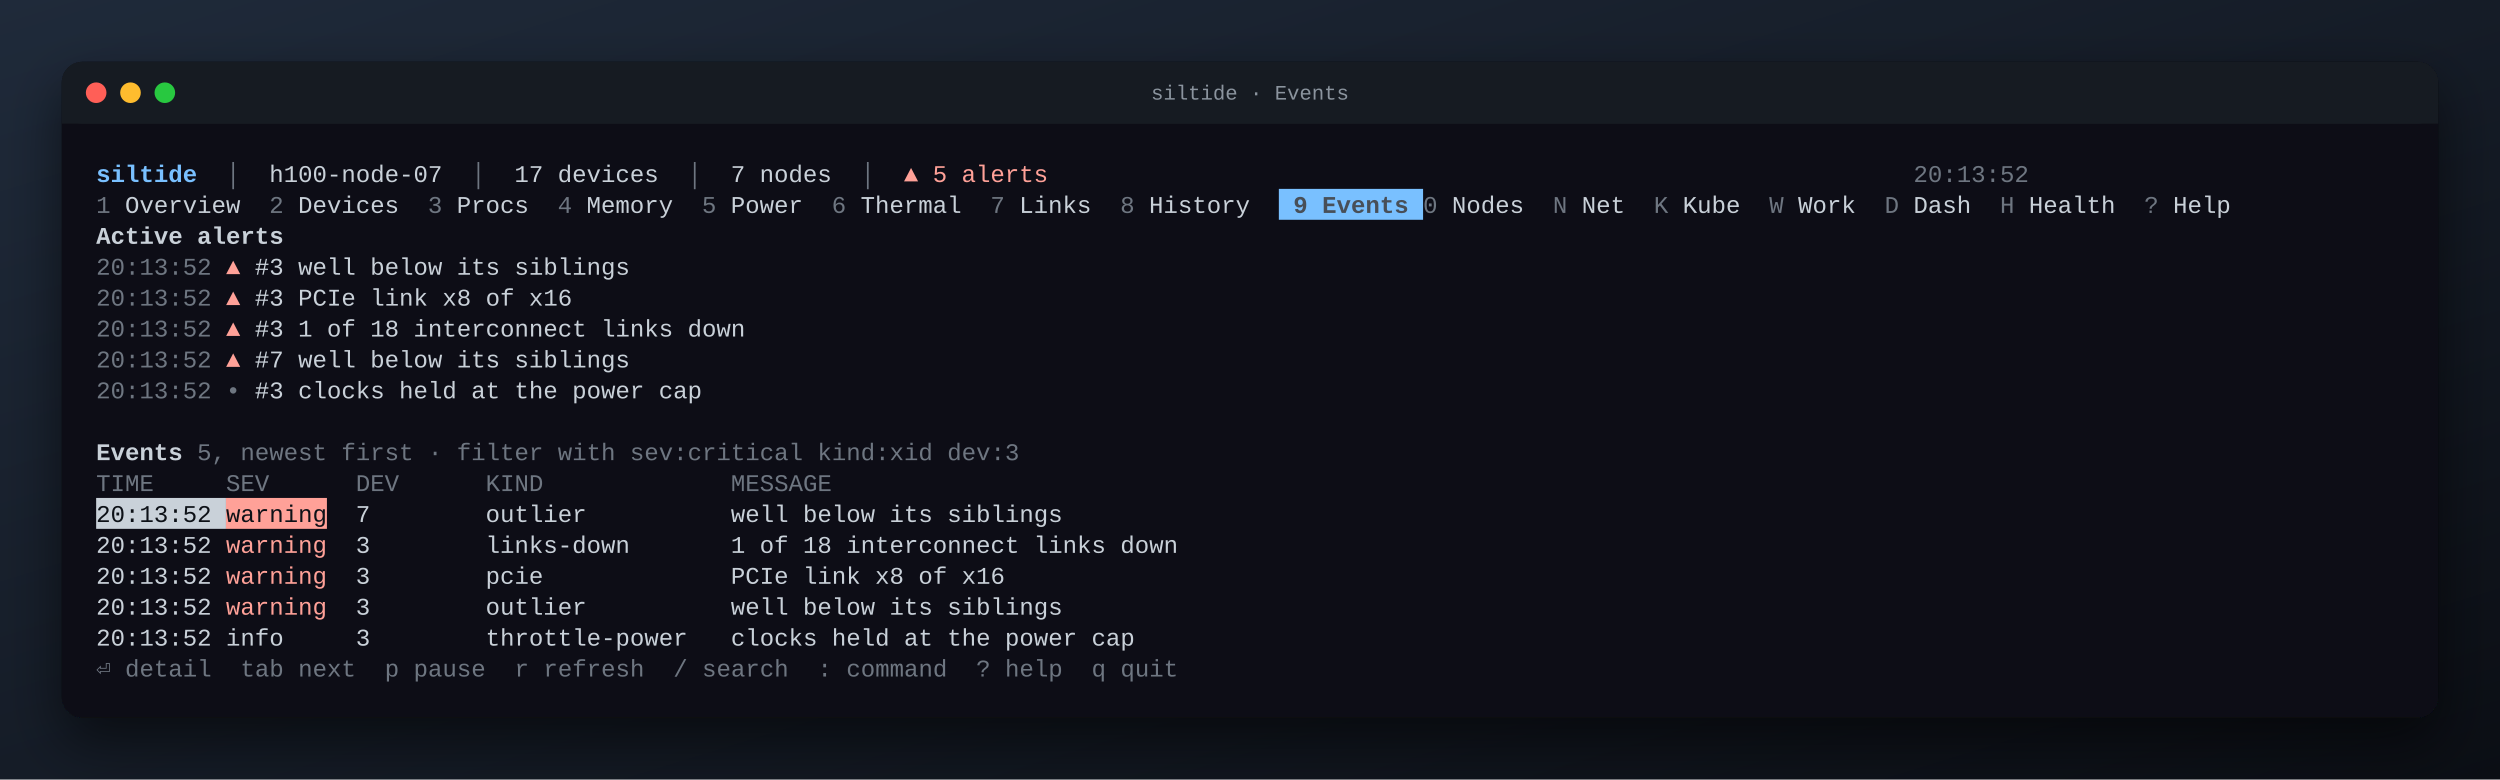
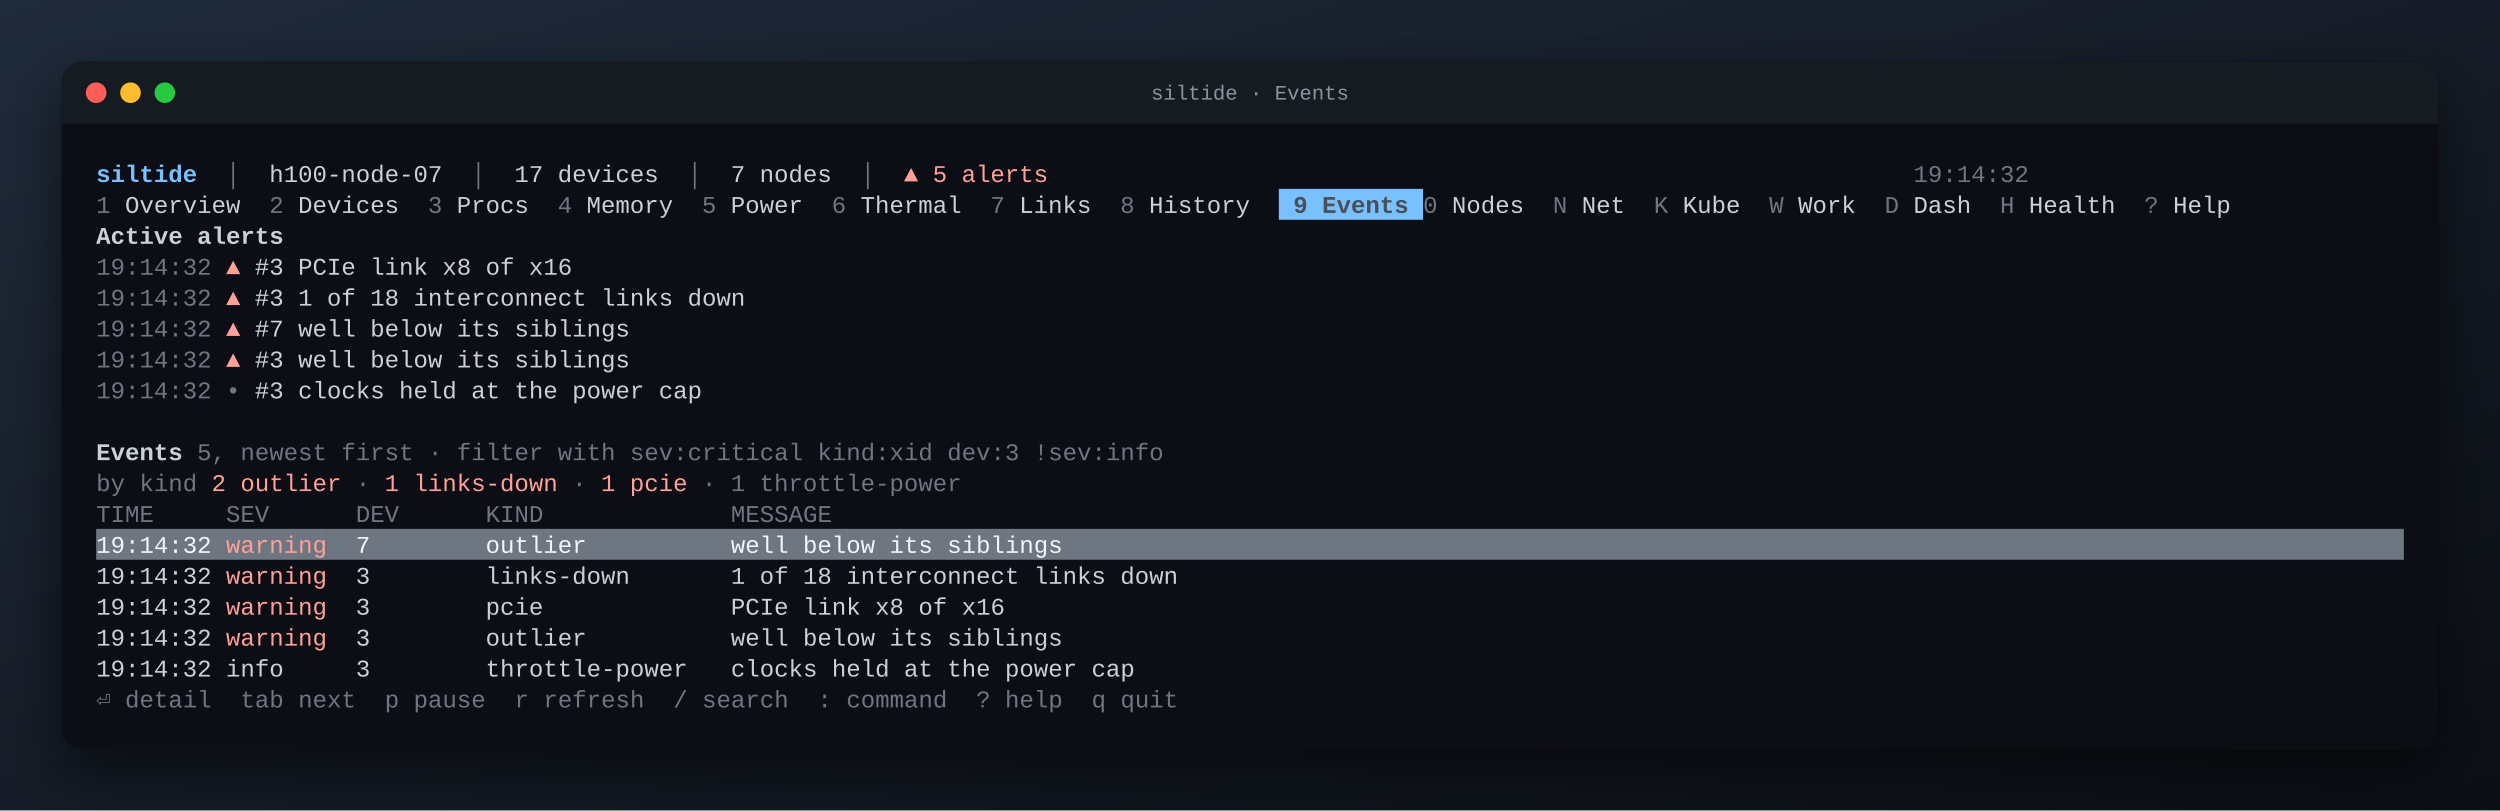
- <svg xmlns="http://www.w3.org/2000/svg" width="1456" height="454" viewBox="0 0 1456 454" font-family="JetBrains Mono, SFMono-Regular, Menlo, Consolas, Liberation Mono, monospace" font-size="14">
+ <svg xmlns="http://www.w3.org/2000/svg" width="1456" height="472" viewBox="0 0 1456 472" font-family="JetBrains Mono, SFMono-Regular, Menlo, Consolas, Liberation Mono, monospace" font-size="14">
  <defs>
    <linearGradient id="desk" x1="0" y1="0" x2="1" y2="1">
      <stop offset="0" stop-color="#1f2a3a" />
      <stop offset="1" stop-color="#0b0e14" />
    </linearGradient>
    <filter id="shadow" x="-10%" y="-10%" width="120%" height="130%">
      <feDropShadow dx="0" dy="14" stdDeviation="16" flood-color="#000" flood-opacity="0.55" />
    </filter>
  </defs>
  <rect width="100%" height="100%" fill="url(#desk)" />
-   <rect x="36" y="36" width="1384" height="382" rx="12" fill="#0d1117" filter="url(#shadow)" />
+   <rect x="36" y="36" width="1384" height="400" rx="12" fill="#0d1117" filter="url(#shadow)" />
  <rect x="36" y="36" width="1384" height="36" rx="12" fill="#161b22" />
  <rect x="36" y="60" width="1384" height="12" fill="#161b22" />
  <circle cx="56" cy="54" r="6" fill="#ff5f57" />
  <circle cx="76" cy="54" r="6" fill="#febc2e" />
  <circle cx="96" cy="54" r="6" fill="#28c840" />
  <text x="50%" y="58" text-anchor="middle" fill="#8b949e" font-size="12">siltide · Events</text>
  <g xml:space="preserve" transform="translate(36 36)">
    <text y="70.0" fill="#c9d1d9" xml:space="preserve" style="white-space:pre">
      <tspan x="20.0" fill="#79c0ff" font-weight="bold">siltide</tspan>
      <tspan x="78.8" fill="#6e7681">  │  </tspan>
      <tspan x="120.8">h100-node-07</tspan>
      <tspan x="221.6" fill="#6e7681">  │  </tspan>
      <tspan x="263.6">17 devices</tspan>
      <tspan x="347.6" fill="#6e7681">  │  </tspan>
      <tspan x="389.6">7 nodes</tspan>
      <tspan x="448.4" fill="#6e7681">  │  </tspan>
      <tspan x="490.4" fill="#ffa198">▲ 5 alerts</tspan>
-       <tspan x="1078.4" fill="#6e7681">20:13:52                         </tspan>
+       <tspan x="1078.4" fill="#6e7681">19:14:32                         </tspan>
    </text>
    <rect x="708.8" y="74.0" width="84.0" height="18.0" fill="#79c0ff" />
    <text y="88.0" fill="#c9d1d9" xml:space="preserve" style="white-space:pre">
      <tspan x="20.0" fill="#6e7681">1</tspan>
      <tspan x="28.4"> Overview  </tspan>
      <tspan x="120.8" fill="#6e7681">2</tspan>
      <tspan x="129.2"> Devices  </tspan>
      <tspan x="213.2" fill="#6e7681">3</tspan>
      <tspan x="221.6"> Procs  </tspan>
      <tspan x="288.8" fill="#6e7681">4</tspan>
      <tspan x="297.2"> Memory  </tspan>
      <tspan x="372.8" fill="#6e7681">5</tspan>
      <tspan x="381.2"> Power  </tspan>
      <tspan x="448.4" fill="#6e7681">6</tspan>
      <tspan x="456.8"> Thermal  </tspan>
      <tspan x="540.8" fill="#6e7681">7</tspan>
      <tspan x="549.2"> Links  </tspan>
      <tspan x="616.4" fill="#6e7681">8</tspan>
      <tspan x="624.8"> History  </tspan>
      <tspan x="708.8" fill="#484f58" font-weight="bold"> 9 Events </tspan>
      <tspan x="792.8" fill="#6e7681">0</tspan>
      <tspan x="801.2"> Nodes  </tspan>
      <tspan x="868.4" fill="#6e7681">N</tspan>
      <tspan x="876.8"> Net  </tspan>
      <tspan x="927.2" fill="#6e7681">K</tspan>
      <tspan x="935.6"> Kube  </tspan>
      <tspan x="994.4" fill="#6e7681">W</tspan>
      <tspan x="1002.8"> Work  </tspan>
      <tspan x="1061.6" fill="#6e7681">D</tspan>
      <tspan x="1070.0"> Dash  </tspan>
      <tspan x="1128.8" fill="#6e7681">H</tspan>
      <tspan x="1137.2"> Health  </tspan>
      <tspan x="1212.8" fill="#6e7681">?</tspan>
      <tspan x="1221.2"> Help  </tspan>
    </text>
    <text y="106.0" fill="#c9d1d9" xml:space="preserve" style="white-space:pre">
      <tspan x="20.0" font-weight="bold">Active alerts</tspan>
    </text>
    <text y="124.0" fill="#c9d1d9" xml:space="preserve" style="white-space:pre">
-       <tspan x="20.0" fill="#6e7681">20:13:52</tspan>
+       <tspan x="20.0" fill="#6e7681">19:14:32</tspan>
+       <tspan x="95.6" fill="#ffa198">▲</tspan>
+       <tspan x="104.0"> #3 PCIe link x8 of x16</tspan>
+     </text>
+     <text y="142.0" fill="#c9d1d9" xml:space="preserve" style="white-space:pre">
+       <tspan x="20.0" fill="#6e7681">19:14:32</tspan>
+       <tspan x="95.6" fill="#ffa198">▲</tspan>
+       <tspan x="104.0"> #3 1 of 18 interconnect links down</tspan>
+     </text>
+     <text y="160.0" fill="#c9d1d9" xml:space="preserve" style="white-space:pre">
+       <tspan x="20.0" fill="#6e7681">19:14:32</tspan>
+       <tspan x="95.6" fill="#ffa198">▲</tspan>
+       <tspan x="104.0"> #7 well below its siblings</tspan>
+     </text>
+     <text y="178.0" fill="#c9d1d9" xml:space="preserve" style="white-space:pre">
+       <tspan x="20.0" fill="#6e7681">19:14:32</tspan>
      <tspan x="95.6" fill="#ffa198">▲</tspan>
      <tspan x="104.0"> #3 well below its siblings</tspan>
    </text>
-     <text y="142.0" fill="#c9d1d9" xml:space="preserve" style="white-space:pre">
-       <tspan x="20.0" fill="#6e7681">20:13:52</tspan>
-       <tspan x="95.6" fill="#ffa198">▲</tspan>
-       <tspan x="104.0"> #3 PCIe link x8 of x16</tspan>
-     </text>
-     <text y="160.0" fill="#c9d1d9" xml:space="preserve" style="white-space:pre">
-       <tspan x="20.0" fill="#6e7681">20:13:52</tspan>
-       <tspan x="95.6" fill="#ffa198">▲</tspan>
-       <tspan x="104.0"> #3 1 of 18 interconnect links down</tspan>
-     </text>
-     <text y="178.0" fill="#c9d1d9" xml:space="preserve" style="white-space:pre">
-       <tspan x="20.0" fill="#6e7681">20:13:52</tspan>
-       <tspan x="95.6" fill="#ffa198">▲</tspan>
-       <tspan x="104.0"> #7 well below its siblings</tspan>
-     </text>
    <text y="196.0" fill="#c9d1d9" xml:space="preserve" style="white-space:pre">
-       <tspan x="20.0" fill="#6e7681">20:13:52</tspan>
+       <tspan x="20.0" fill="#6e7681">19:14:32</tspan>
      <tspan x="95.6" fill="#6e7681">•</tspan>
      <tspan x="104.0"> #3 clocks held at the power cap</tspan>
    </text>
    <text y="232.0" fill="#c9d1d9" xml:space="preserve" style="white-space:pre">
      <tspan x="20.0" font-weight="bold">Events</tspan>
-       <tspan x="70.4" fill="#6e7681"> 5, newest first · filter with sev:critical kind:xid dev:3</tspan>
+       <tspan x="70.4" fill="#6e7681"> 5, newest first · filter with sev:critical kind:xid dev:3 !sev:info</tspan>
    </text>
    <text y="250.0" fill="#c9d1d9" xml:space="preserve" style="white-space:pre">
+       <tspan x="20.0" fill="#6e7681">by kind </tspan>
+       <tspan x="87.2" fill="#ffa198">2 outlier</tspan>
+       <tspan x="162.8" fill="#6e7681"> · </tspan>
+       <tspan x="188.0" fill="#ffa198">1 links-down</tspan>
+       <tspan x="288.8" fill="#6e7681"> · </tspan>
+       <tspan x="314.0" fill="#ffa198">1 pcie</tspan>
+       <tspan x="364.4" fill="#6e7681"> · </tspan>
+       <tspan x="389.6" fill="#6e7681">1 throttle-power</tspan>
+     </text>
+     <text y="268.0" fill="#c9d1d9" xml:space="preserve" style="white-space:pre">
      <tspan x="20.0" fill="#6e7681">TIME     SEV      DEV      KIND             MESSAGE                                                                                                           </tspan>
    </text>
-     <rect x="20.0" y="254.0" width="75.6" height="18.0" fill="#c9d1d9" />
-     <rect x="95.6" y="254.0" width="58.8" height="18.0" fill="#ffa198" />
-     <text y="268.0" fill="#c9d1d9" xml:space="preserve" style="white-space:pre">
-       <tspan x="20.0" fill="#0d1117">20:13:52 </tspan>
-       <tspan x="95.6" fill="#0d1117">warning</tspan>
-       <tspan x="154.4">  7        outlier          well below its siblings                                                                                             </tspan>
+     <rect x="20.0" y="272.0" width="75.6" height="18.0" fill="#6e7681" />
+     <rect x="95.6" y="272.0" width="58.8" height="18.0" fill="#6e7681" />
+     <rect x="154.4" y="272.0" width="1209.6" height="18.0" fill="#6e7681" />
+     <text y="286.0" fill="#c9d1d9" xml:space="preserve" style="white-space:pre">
+       <tspan x="20.0" fill="#f0f6fc">19:14:32 </tspan>
+       <tspan x="95.6" fill="#ffa198">warning</tspan>
+       <tspan x="154.4" fill="#f0f6fc">  7        outlier          well below its siblings                                                                                             </tspan>
    </text>
-     <text y="286.0" fill="#c9d1d9" xml:space="preserve" style="white-space:pre">
-       <tspan x="20.0">20:13:52 </tspan>
+     <text y="304.0" fill="#c9d1d9" xml:space="preserve" style="white-space:pre">
+       <tspan x="20.0">19:14:32 </tspan>
      <tspan x="95.6" fill="#ffa198">warning</tspan>
      <tspan x="154.4">  3        links-down       1 of 18 interconnect links down                                                                                   </tspan>
    </text>
-     <text y="304.0" fill="#c9d1d9" xml:space="preserve" style="white-space:pre">
-       <tspan x="20.0">20:13:52 </tspan>
+     <text y="322.0" fill="#c9d1d9" xml:space="preserve" style="white-space:pre">
+       <tspan x="20.0">19:14:32 </tspan>
      <tspan x="95.6" fill="#ffa198">warning</tspan>
      <tspan x="154.4">  3        pcie             PCIe link x8 of x16                                                                                               </tspan>
    </text>
-     <text y="322.0" fill="#c9d1d9" xml:space="preserve" style="white-space:pre">
-       <tspan x="20.0">20:13:52 </tspan>
+     <text y="340.0" fill="#c9d1d9" xml:space="preserve" style="white-space:pre">
+       <tspan x="20.0">19:14:32 </tspan>
      <tspan x="95.6" fill="#ffa198">warning</tspan>
      <tspan x="154.4">  3        outlier          well below its siblings                                                                                           </tspan>
    </text>
-     <text y="340.0" fill="#c9d1d9" xml:space="preserve" style="white-space:pre">
-       <tspan x="20.0">20:13:52 info     3        throttle-power   clocks held at the power cap                                                                                      </tspan>
+     <text y="358.0" fill="#c9d1d9" xml:space="preserve" style="white-space:pre">
+       <tspan x="20.0">19:14:32 info     3        throttle-power   clocks held at the power cap                                                                                      </tspan>
    </text>
-     <text y="358.0" fill="#c9d1d9" xml:space="preserve" style="white-space:pre">
+     <text y="376.0" fill="#c9d1d9" xml:space="preserve" style="white-space:pre">
      <tspan x="20.0" fill="#6e7681">⏎ detail  tab next  p pause  r refresh  / search  : command  ? help  q quit</tspan>
    </text>
  </g>
</svg>
